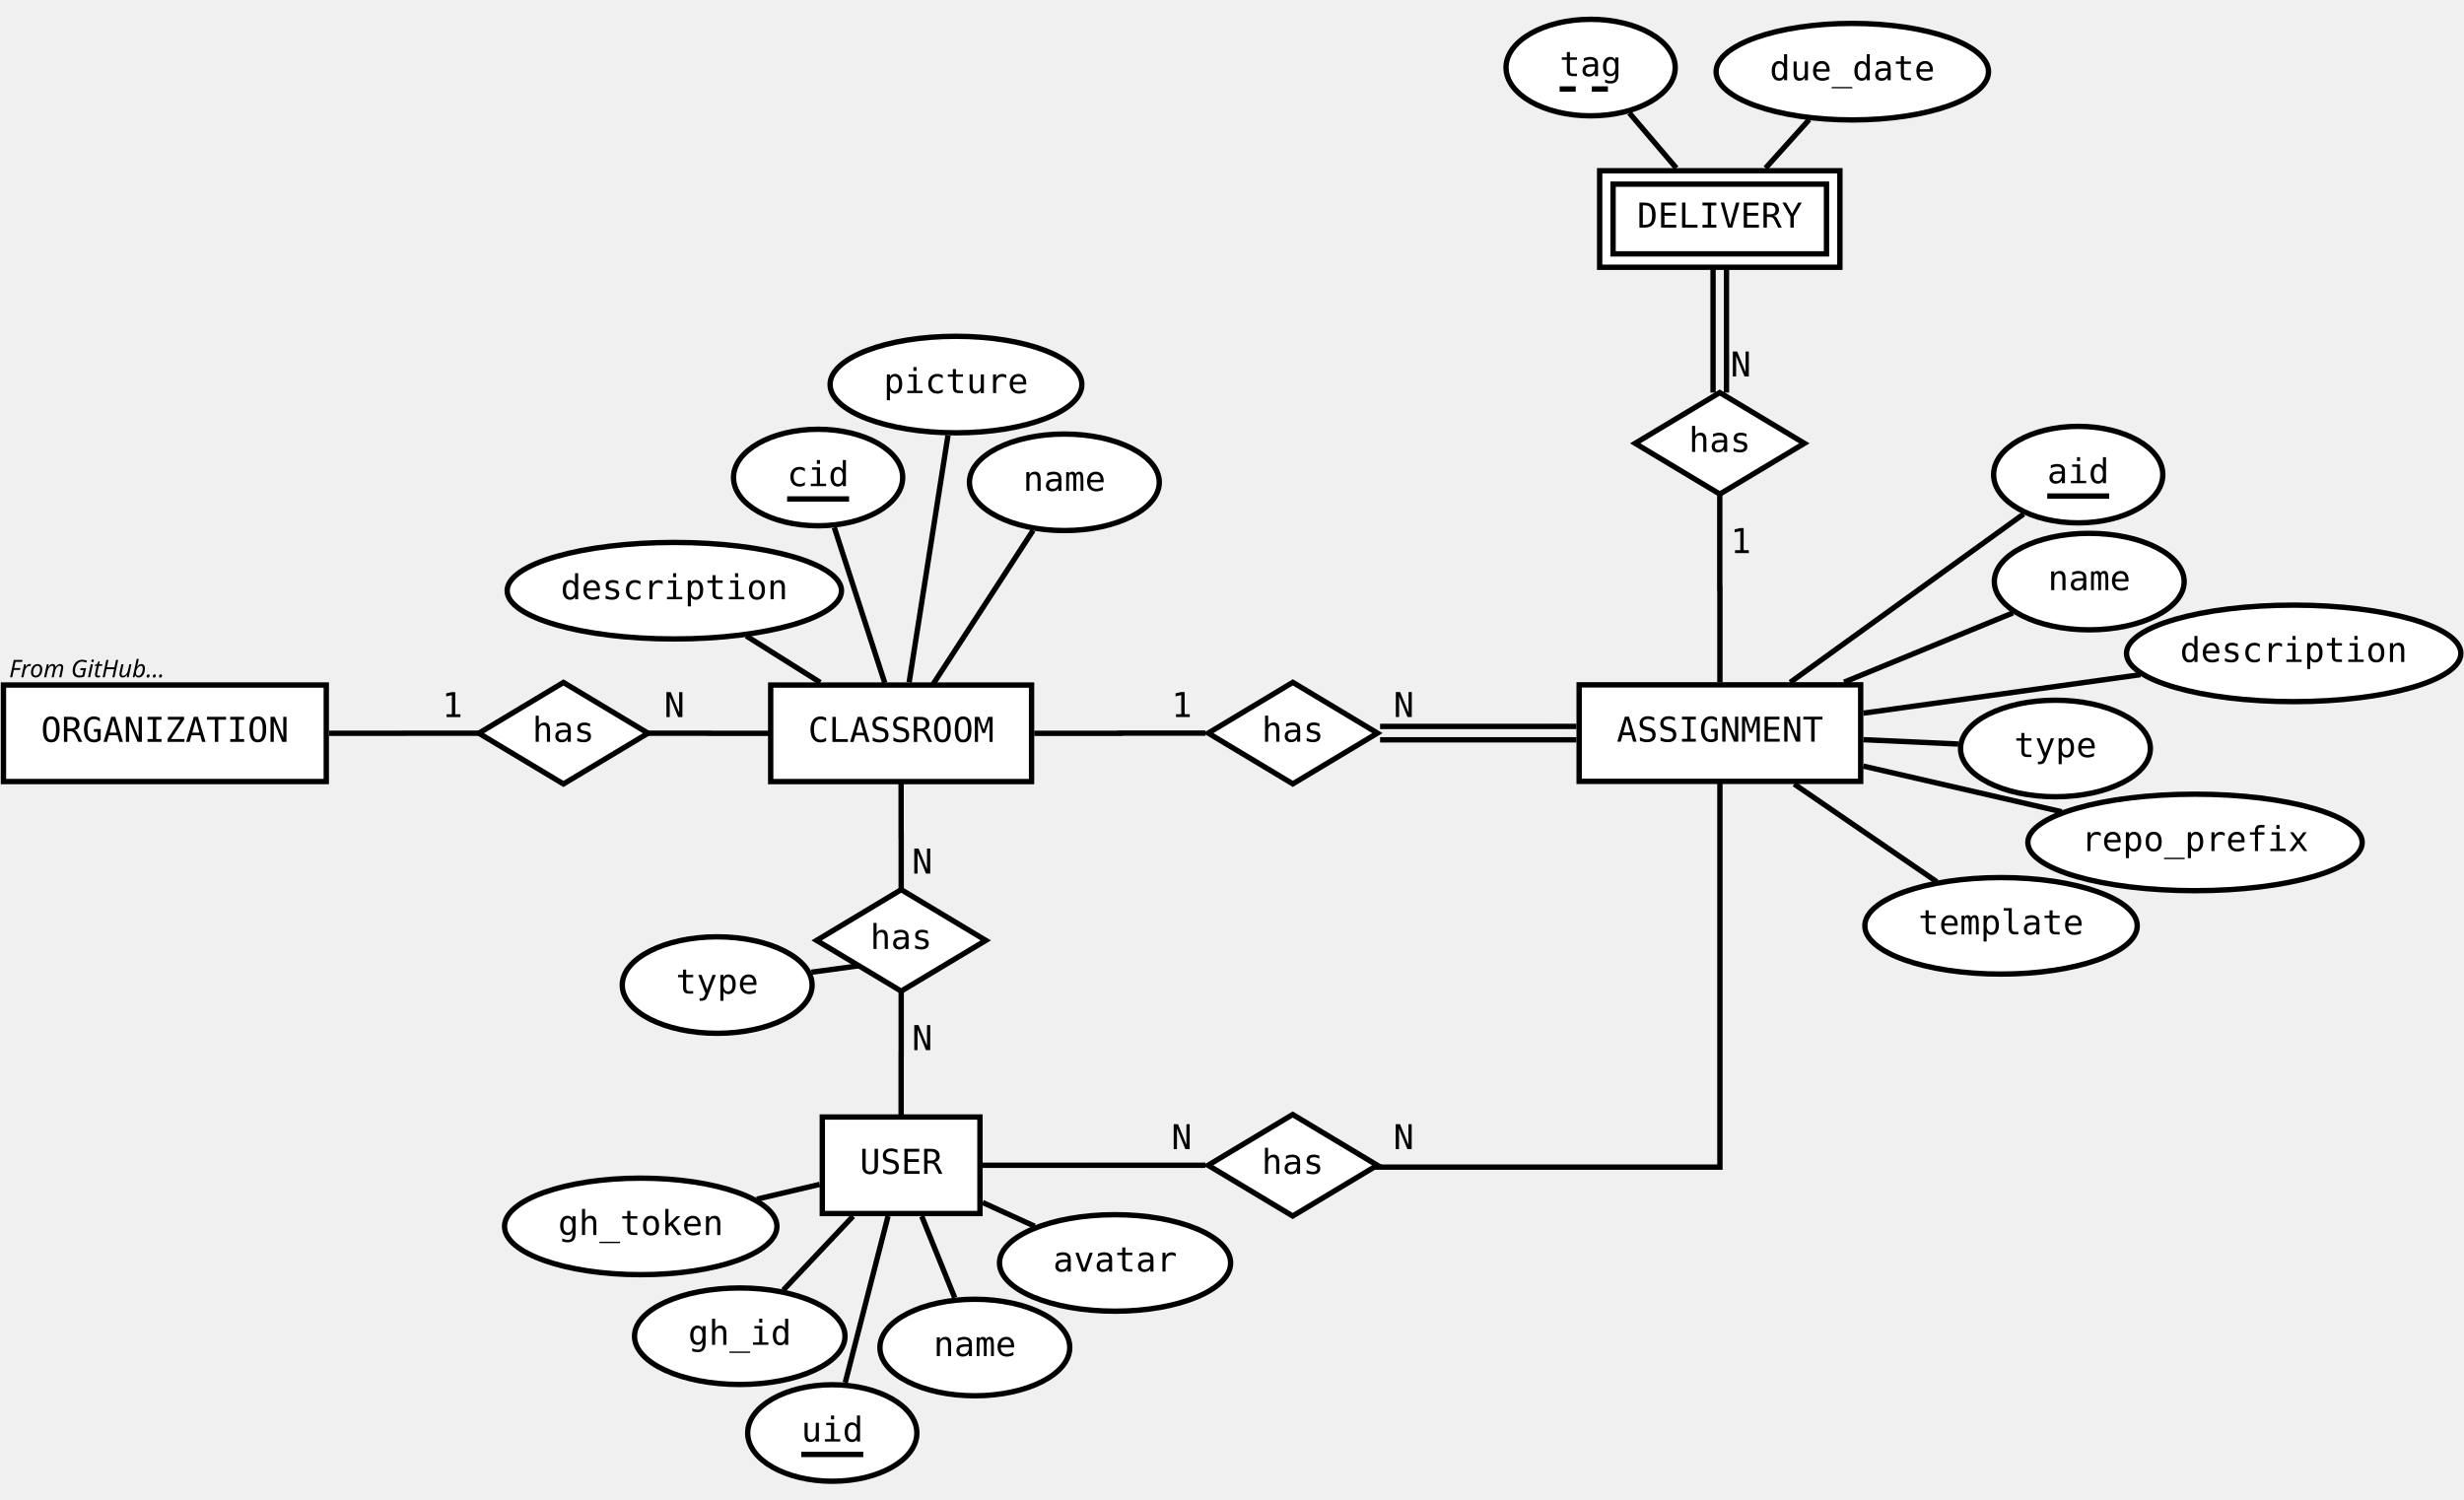
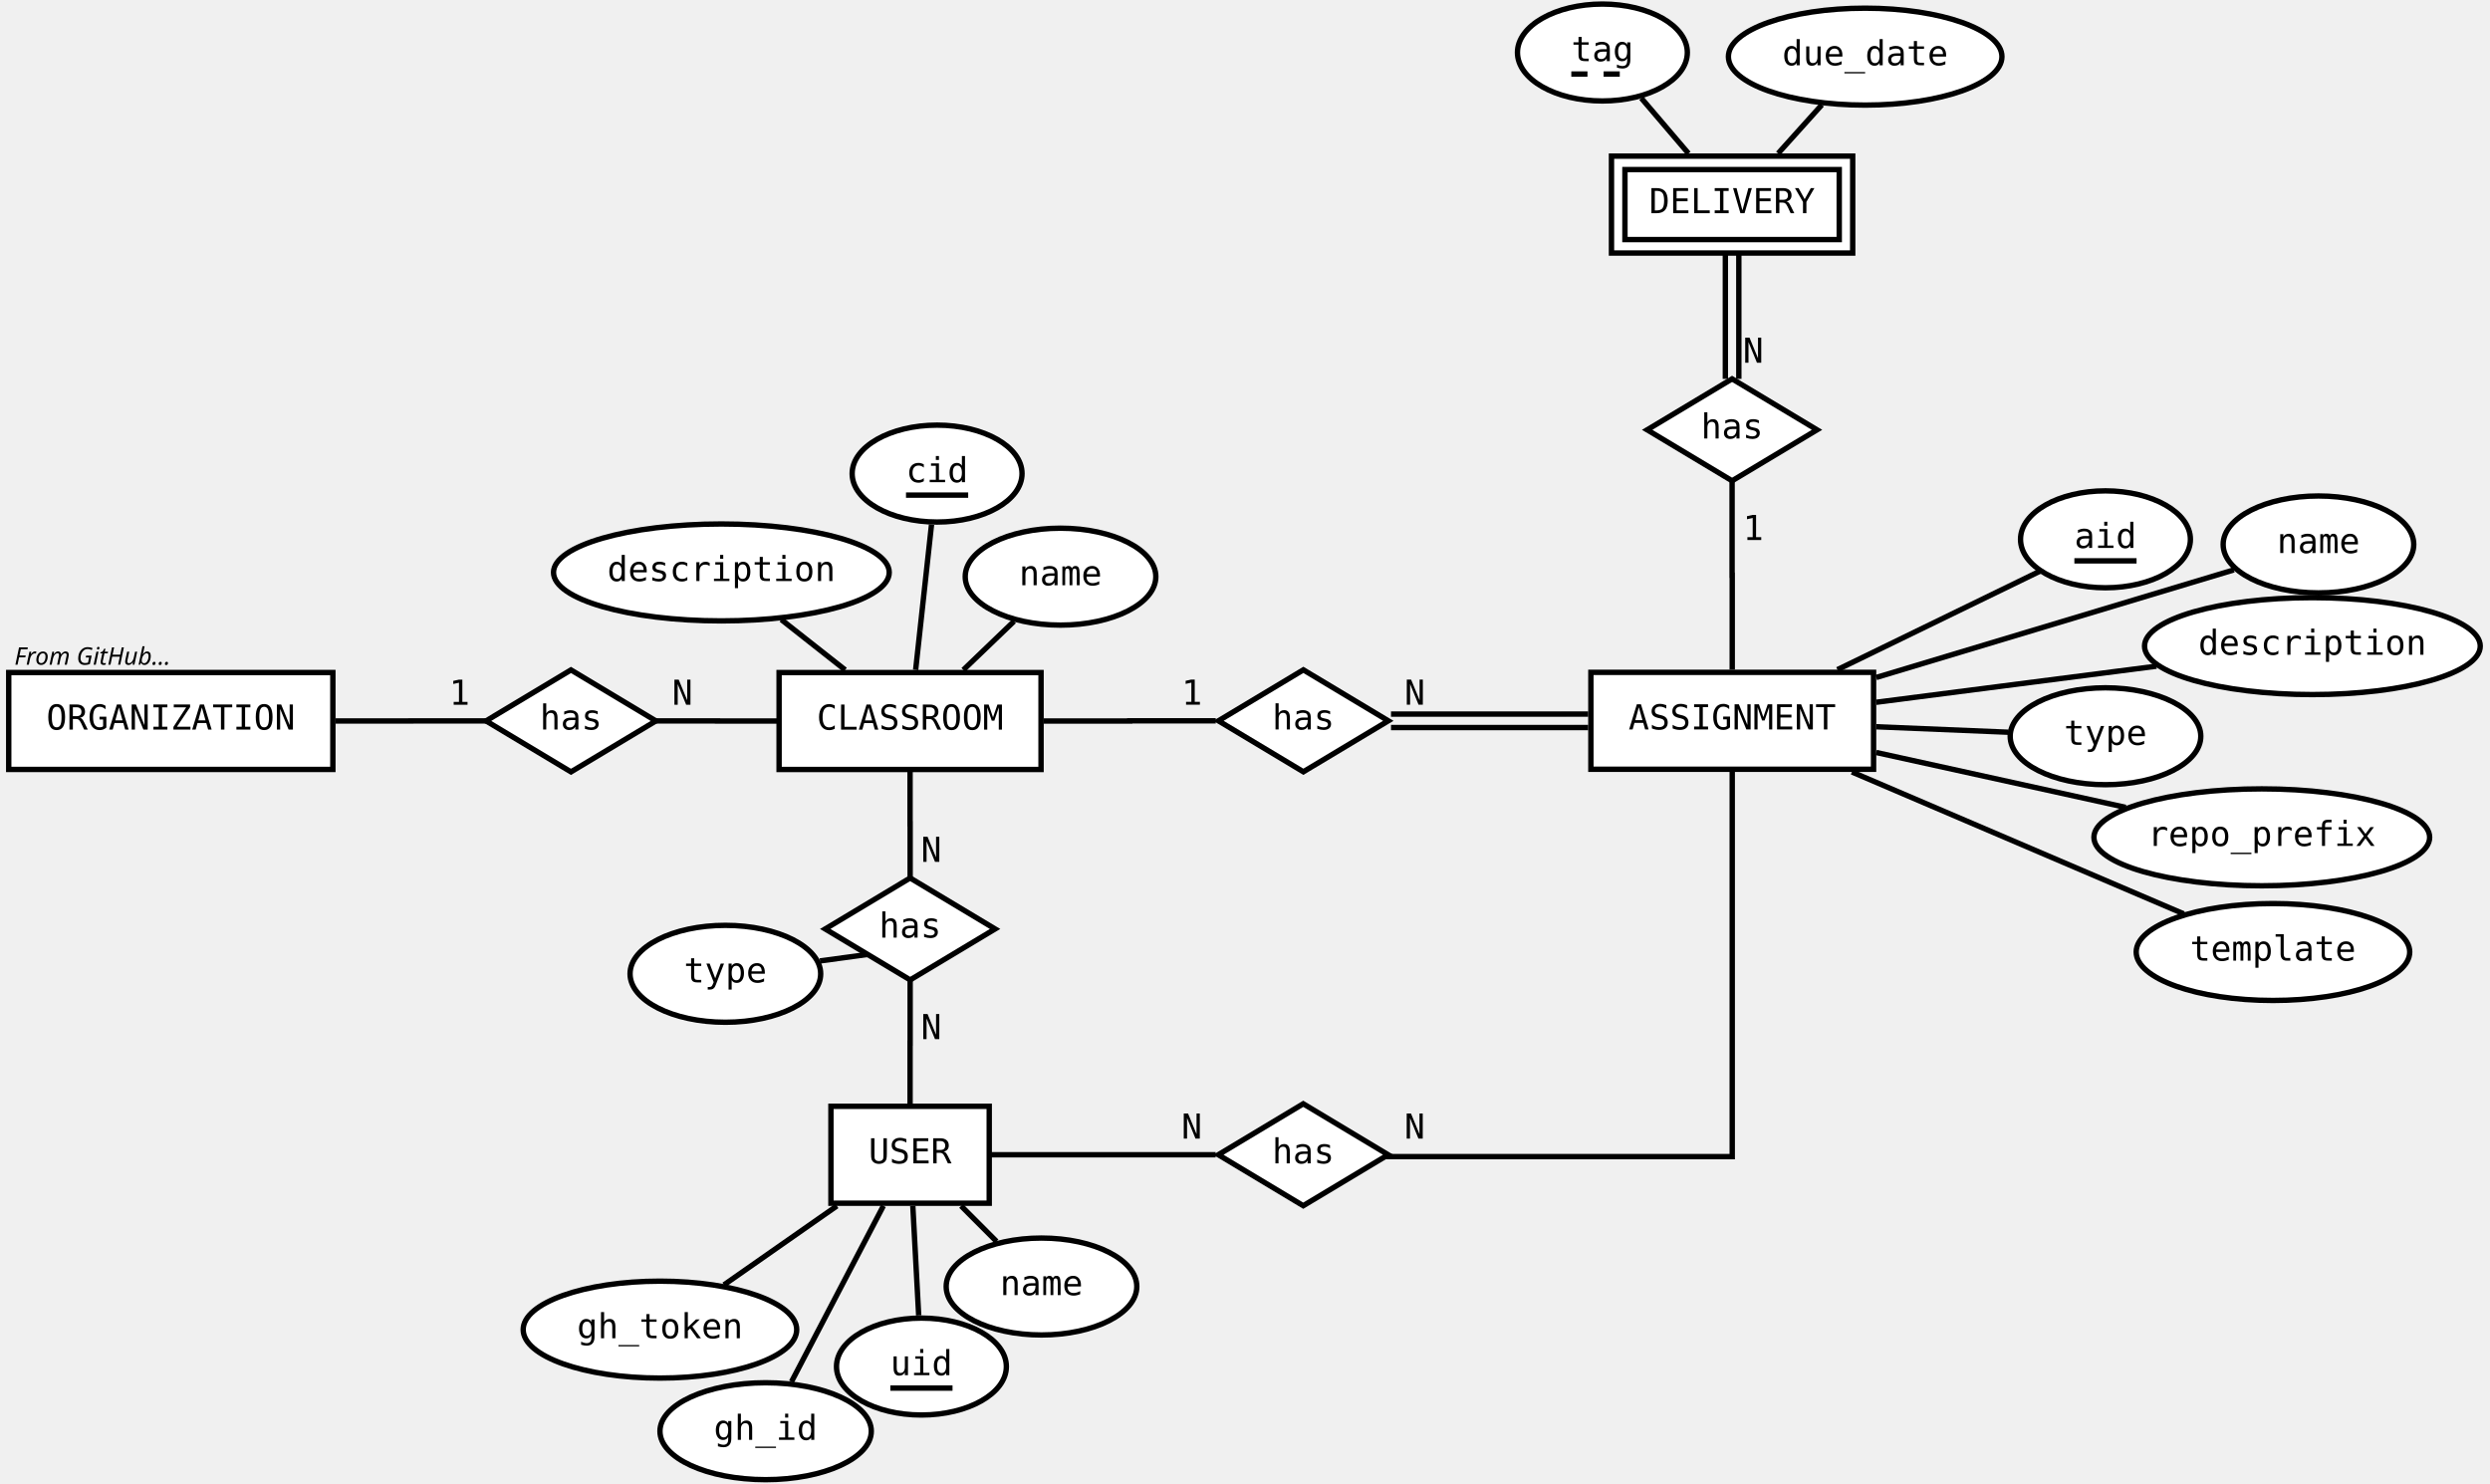
- <svg xmlns="http://www.w3.org/2000/svg" width="46cm" height="28cm" viewBox="28 228 919 548">
+ <svg xmlns="http://www.w3.org/2000/svg" width="47cm" height="28cm" viewBox="28 228 921 551">
  <g>
    <rect style="fill: #ffffff" x="315.442" y="477.828" width="97.3" height="36" />
    <rect style="fill: none; fill-opacity:0; stroke-width: 2; stroke: #000000" x="315.442" y="477.828" width="97.3" height="36" />
    <text font-size="12.8" style="fill: #000000;text-anchor:middle;font-family:monospace;font-style:normal;font-weight:normal" x="364.092" y="499.028">CLASSROOM</text>
  </g>
  <g>
    <rect style="fill: #ffffff" x="616.978" y="477.746" width="105" height="36" />
    <rect style="fill: none; fill-opacity:0; stroke-width: 2; stroke: #000000" x="616.978" y="477.746" width="105" height="36" />
    <text font-size="12.8" style="fill: #000000;text-anchor:middle;font-family:monospace;font-style:normal;font-weight:normal" x="669.478" y="498.946">ASSIGNMENT</text>
  </g>
  <g>
    <rect style="fill: #ffffff" x="334.696" y="638.94" width="58.8" height="36" />
    <rect style="fill: none; fill-opacity:0; stroke-width: 2; stroke: #000000" x="334.696" y="638.94" width="58.8" height="36" />
    <text font-size="12.8" style="fill: #000000;text-anchor:middle;font-family:monospace;font-style:normal;font-weight:normal" x="364.096" y="660.14">USER</text>
  </g>
  <g>
    <rect style="fill: #ffffff" x="29.293" y="477.81" width="120.4" height="36" />
    <rect style="fill: none; fill-opacity:0; stroke-width: 2; stroke: #000000" x="29.293" y="477.81" width="120.4" height="36" />
    <text font-size="12.8" style="fill: #000000;text-anchor:middle;font-family:monospace;font-style:normal;font-weight:normal" x="89.493" y="499.01">ORGANIZATION</text>
  </g>
  <g>
    <polygon style="fill: #ffffff" points="478.626,495.75 510.176,476.82 541.726,495.75 510.176,514.68 " />
    <polygon style="fill: none; fill-opacity:0; stroke-width: 2; stroke: #000000" points="478.626,495.75 510.176,476.82 541.726,495.75 510.176,514.68 " />
    <text font-size="12.8" style="fill: #000000;text-anchor:end;font-family:monospace;font-style:normal;font-weight:normal" x="472.626" y="489.75">1</text>
    <text font-size="12.8" style="fill: #000000;text-anchor:start;font-family:monospace;font-style:normal;font-weight:normal" x="547.726" y="489.75">N</text>
    <text font-size="12.8" style="fill: #000000;text-anchor:middle;font-family:monospace;font-style:normal;font-weight:normal" x="510.176" y="498.95">has</text>
  </g>
  <polyline style="fill: none; fill-opacity:0; stroke-width: 2; stroke: #000000" points="413.748,495.828 445.691,495.828 445.691,495.75 477.634,495.75 " />
  <g>
    <polyline style="fill: none; fill-opacity:0; stroke-width: 2; stroke: #000000" points="615.972,498.246 611.876,498.246 611.876,498.25 542.732,498.25 " />
    <polyline style="fill: none; fill-opacity:0; stroke-width: 2; stroke: #000000" points="615.972,493.246 606.876,493.246 606.876,493.25 542.732,493.25 " />
  </g>
  <g>
    <polygon style="fill: #ffffff" points="206.588,495.784 238.138,476.854 269.688,495.784 238.138,514.714 " />
    <polygon style="fill: none; fill-opacity:0; stroke-width: 2; stroke: #000000" points="206.588,495.784 238.138,476.854 269.688,495.784 238.138,514.714 " />
    <text font-size="12.8" style="fill: #000000;text-anchor:end;font-family:monospace;font-style:normal;font-weight:normal" x="200.588" y="489.784">1</text>
    <text font-size="12.8" style="fill: #000000;text-anchor:start;font-family:monospace;font-style:normal;font-weight:normal" x="275.688" y="489.784">N</text>
    <text font-size="12.8" style="fill: #000000;text-anchor:middle;font-family:monospace;font-style:normal;font-weight:normal" x="238.138" y="498.984">has</text>
  </g>
  <g>
    <polygon style="fill: #ffffff" points="332.572,573.064 364.122,554.134 395.672,573.064 364.122,591.994 " />
    <polygon style="fill: none; fill-opacity:0; stroke-width: 2; stroke: #000000" points="332.572,573.064 364.122,554.134 395.672,573.064 364.122,591.994 " />
    <text font-size="12.8" style="fill: #000000;text-anchor:start;font-family:monospace;font-style:normal;font-weight:normal" x="368.122" y="548.134">N</text>
    <text font-size="12.8" style="fill: #000000;text-anchor:start;font-family:monospace;font-style:normal;font-weight:normal" x="368.122" y="613.994">N</text>
    <text font-size="12.8" style="fill: #000000;text-anchor:middle;font-family:monospace;font-style:normal;font-weight:normal" x="364.122" y="576.264">has</text>
  </g>
  <polyline style="fill: none; fill-opacity:0; stroke-width: 2; stroke: #000000" points="364.092,513.828 364.092,533.981 364.122,533.981 364.122,554.134 " />
  <polyline style="fill: none; fill-opacity:0; stroke-width: 2; stroke: #000000" points="364.122,591.994 364.122,615.467 364.096,615.467 364.096,638.94 " />
  <g>
    <ellipse style="fill: #ffffff" cx="295.486" cy="589.722" rx="35.4" ry="18" />
    <ellipse style="fill: none; fill-opacity:0; stroke-width: 2; stroke: #000000" cx="295.486" cy="589.722" rx="35.4" ry="18" />
    <text font-size="12.8" style="fill: #000000;text-anchor:middle;font-family:monospace;font-style:normal;font-weight:normal" x="295.486" y="592.922">type</text>
  </g>
  <line style="fill: none; fill-opacity:0; stroke-width: 2; stroke: #000000" x1="330.64" y1="584.939" x2="348.346" y2="582.53" />
  <g>
    <polygon style="fill: #ffffff" points="478.586,656.936 510.136,638.006 541.686,656.936 510.136,675.866 " />
    <polygon style="fill: none; fill-opacity:0; stroke-width: 2; stroke: #000000" points="478.586,656.936 510.136,638.006 541.686,656.936 510.136,675.866 " />
    <text font-size="12.8" style="fill: #000000;text-anchor:end;font-family:monospace;font-style:normal;font-weight:normal" x="472.586" y="650.936">N</text>
    <text font-size="12.8" style="fill: #000000;text-anchor:start;font-family:monospace;font-style:normal;font-weight:normal" x="547.686" y="650.936">N</text>
    <text font-size="12.8" style="fill: #000000;text-anchor:middle;font-family:monospace;font-style:normal;font-weight:normal" x="510.136" y="660.136">has</text>
  </g>
  <polyline style="fill: none; fill-opacity:0; stroke-width: 2; stroke: #000000" points="393.496,656.94 435.545,656.94 435.545,656.936 477.594,656.936 " />
  <polyline style="fill: none; fill-opacity:0; stroke-width: 2; stroke: #000000" points="541.686,656.936 541.686,657.628 669.478,657.628 669.478,513.746 " />
  <text font-size="9.031" style="fill: #000000;text-anchor:start;font-family:sans-serif;font-style:oblique;font-weight:normal" x="31.394" y="474.914">
    <tspan x="31.394" y="474.914">From GitHub...</tspan>
  </text>
  <g>
-     <ellipse style="fill: #ffffff" cx="333.13" cy="400.414" rx="31.55" ry="18" />
-     <ellipse style="fill: none; fill-opacity:0; stroke-width: 2; stroke: #000000" cx="333.13" cy="400.414" rx="31.55" ry="18" />
-     <text font-size="12.8" style="fill: #000000;text-anchor:middle;font-family:monospace;font-style:normal;font-weight:normal" x="333.13" y="403.614">cid</text>
-     <line style="fill: none; fill-opacity:0; stroke-width: 2; stroke: #000000" x1="321.58" y1="408.414" x2="344.68" y2="408.414" />
+     <ellipse style="fill: #ffffff" cx="374.13" cy="403.914" rx="31.55" ry="18" />
+     <ellipse style="fill: none; fill-opacity:0; stroke-width: 2; stroke: #000000" cx="374.13" cy="403.914" rx="31.55" ry="18" />
+     <text font-size="12.8" style="fill: #000000;text-anchor:middle;font-family:monospace;font-style:normal;font-weight:normal" x="374.13" y="407.114">cid</text>
+     <line style="fill: none; fill-opacity:0; stroke-width: 2; stroke: #000000" x1="362.58" y1="411.914" x2="385.68" y2="411.914" />
  </g>
  <g>
-     <ellipse style="fill: #ffffff" cx="424.978" cy="402.198" rx="35.4" ry="18" />
-     <ellipse style="fill: none; fill-opacity:0; stroke-width: 2; stroke: #000000" cx="424.978" cy="402.198" rx="35.4" ry="18" />
-     <text font-size="12.8" style="fill: #000000;text-anchor:middle;font-family:monospace;font-style:normal;font-weight:normal" x="424.978" y="405.398">name</text>
+     <ellipse style="fill: #ffffff" cx="419.978" cy="442.198" rx="35.4" ry="18" />
+     <ellipse style="fill: none; fill-opacity:0; stroke-width: 2; stroke: #000000" cx="419.978" cy="442.198" rx="35.4" ry="18" />
+     <text font-size="12.8" style="fill: #000000;text-anchor:middle;font-family:monospace;font-style:normal;font-weight:normal" x="419.978" y="445.398">name</text>
  </g>
  <g>
-     <ellipse style="fill: #ffffff" cx="279.502" cy="442.63" rx="62.35" ry="18" />
-     <ellipse style="fill: none; fill-opacity:0; stroke-width: 2; stroke: #000000" cx="279.502" cy="442.63" rx="62.35" ry="18" />
-     <text font-size="12.8" style="fill: #000000;text-anchor:middle;font-family:monospace;font-style:normal;font-weight:normal" x="279.502" y="445.83">description</text>
+     <ellipse style="fill: #ffffff" cx="294.002" cy="440.63" rx="62.35" ry="18" />
+     <ellipse style="fill: none; fill-opacity:0; stroke-width: 2; stroke: #000000" cx="294.002" cy="440.63" rx="62.35" ry="18" />
+     <text font-size="12.8" style="fill: #000000;text-anchor:middle;font-family:monospace;font-style:normal;font-weight:normal" x="294.002" y="443.83">description</text>
+   </g>
+   <line style="fill: none; fill-opacity:0; stroke-width: 2; stroke: #000000" x1="372.06" y1="422.865" x2="366.166" y2="476.833" />
+   <line style="fill: none; fill-opacity:0; stroke-width: 2; stroke: #000000" x1="402.705" y1="458.774" x2="383.876" y2="476.843" />
+   <line style="fill: none; fill-opacity:0; stroke-width: 2; stroke: #000000" x1="316.252" y1="458.152" x2="339.981" y2="476.84" />
+   <polyline style="fill: none; fill-opacity:0; stroke-width: 2; stroke: #000000" points="150.701,495.81 178.644,495.81 178.644,495.784 206.588,495.784 " />
+   <polyline style="fill: none; fill-opacity:0; stroke-width: 2; stroke: #000000" points="315.442,495.828 292.565,495.828 292.565,495.784 269.688,495.784 " />
+   <g>
+     <ellipse style="fill: #ffffff" cx="808.114" cy="428.33" rx="31.55" ry="18" />
+     <ellipse style="fill: none; fill-opacity:0; stroke-width: 2; stroke: #000000" cx="808.114" cy="428.33" rx="31.55" ry="18" />
+     <text font-size="12.8" style="fill: #000000;text-anchor:middle;font-family:monospace;font-style:normal;font-weight:normal" x="808.114" y="431.53">aid</text>
+     <line style="fill: none; fill-opacity:0; stroke-width: 2; stroke: #000000" x1="796.564" y1="436.33" x2="819.664" y2="436.33" />
  </g>
  <g>
-     <ellipse style="fill: #ffffff" cx="443.882" cy="693.37" rx="43.1" ry="18" />
-     <ellipse style="fill: none; fill-opacity:0; stroke-width: 2; stroke: #000000" cx="443.882" cy="693.37" rx="43.1" ry="18" />
-     <text font-size="12.8" style="fill: #000000;text-anchor:middle;font-family:monospace;font-style:normal;font-weight:normal" x="443.882" y="696.57">avatar</text>
+     <ellipse style="fill: #ffffff" cx="887.228" cy="430.23" rx="35.4" ry="18" />
+     <ellipse style="fill: none; fill-opacity:0; stroke-width: 2; stroke: #000000" cx="887.228" cy="430.23" rx="35.4" ry="18" />
+     <text font-size="12.8" style="fill: #000000;text-anchor:middle;font-family:monospace;font-style:normal;font-weight:normal" x="887.228" y="433.43">name</text>
  </g>
  <g>
-     <ellipse style="fill: #ffffff" cx="384.552" cy="365.74" rx="46.95" ry="18" />
-     <ellipse style="fill: none; fill-opacity:0; stroke-width: 2; stroke: #000000" cx="384.552" cy="365.74" rx="46.95" ry="18" />
-     <text font-size="12.8" style="fill: #000000;text-anchor:middle;font-family:monospace;font-style:normal;font-weight:normal" x="384.552" y="368.94">picture</text>
-   </g>
-   <line style="fill: none; fill-opacity:0; stroke-width: 2; stroke: #000000" x1="339.181" y1="419.061" x2="357.984" y2="477.006" />
-   <line style="fill: none; fill-opacity:0; stroke-width: 2; stroke: #000000" x1="381.572" y1="384.685" x2="367.08" y2="476.828" />
-   <line style="fill: none; fill-opacity:0; stroke-width: 2; stroke: #000000" x1="413.317" y1="420.131" x2="375.984" y2="477.541" />
-   <line style="fill: none; fill-opacity:0; stroke-width: 2; stroke: #000000" x1="306.36" y1="459.521" x2="333.94" y2="476.866" />
-   <polyline style="fill: none; fill-opacity:0; stroke-width: 2; stroke: #000000" points="150.701,495.81 178.644,495.81 178.644,495.784 206.588,495.784 " />
-   <polyline style="fill: none; fill-opacity:0; stroke-width: 2; stroke: #000000" points="315.442,495.828 292.565,495.828 292.565,495.784 269.688,495.784 " />
-   <line style="fill: none; fill-opacity:0; stroke-width: 2; stroke: #000000" x1="394.493" y1="670.819" x2="413.879" y2="679.671" />
-   <g>
-     <ellipse style="fill: #ffffff" cx="803.114" cy="399.33" rx="31.55" ry="18" />
-     <ellipse style="fill: none; fill-opacity:0; stroke-width: 2; stroke: #000000" cx="803.114" cy="399.33" rx="31.55" ry="18" />
-     <text font-size="12.8" style="fill: #000000;text-anchor:middle;font-family:monospace;font-style:normal;font-weight:normal" x="803.114" y="402.53">aid</text>
-     <line style="fill: none; fill-opacity:0; stroke-width: 2; stroke: #000000" x1="791.564" y1="407.33" x2="814.664" y2="407.33" />
+     <ellipse style="fill: #ffffff" cx="884.976" cy="468.001" rx="62.35" ry="18" />
+     <ellipse style="fill: none; fill-opacity:0; stroke-width: 2; stroke: #000000" cx="884.976" cy="468.001" rx="62.35" ry="18" />
+     <text font-size="12.8" style="fill: #000000;text-anchor:middle;font-family:monospace;font-style:normal;font-weight:normal" x="884.976" y="471.201">description</text>
  </g>
  <g>
-     <ellipse style="fill: #ffffff" cx="807.228" cy="439.23" rx="35.4" ry="18" />
-     <ellipse style="fill: none; fill-opacity:0; stroke-width: 2; stroke: #000000" cx="807.228" cy="439.23" rx="35.4" ry="18" />
-     <text font-size="12.8" style="fill: #000000;text-anchor:middle;font-family:monospace;font-style:normal;font-weight:normal" x="807.228" y="442.43">name</text>
+     <ellipse style="fill: #ffffff" cx="866.178" cy="539.026" rx="62.35" ry="18" />
+     <ellipse style="fill: none; fill-opacity:0; stroke-width: 2; stroke: #000000" cx="866.178" cy="539.026" rx="62.35" ry="18" />
+     <text font-size="12.8" style="fill: #000000;text-anchor:middle;font-family:monospace;font-style:normal;font-weight:normal" x="866.178" y="542.226">repo_prefix</text>
  </g>
  <g>
-     <ellipse style="fill: #ffffff" cx="883.476" cy="466.008" rx="62.35" ry="18" />
-     <ellipse style="fill: none; fill-opacity:0; stroke-width: 2; stroke: #000000" cx="883.476" cy="466.008" rx="62.35" ry="18" />
-     <text font-size="12.8" style="fill: #000000;text-anchor:middle;font-family:monospace;font-style:normal;font-weight:normal" x="883.476" y="469.208">description</text>
+     <ellipse style="fill: #ffffff" cx="808.124" cy="501.48" rx="35.4" ry="18" />
+     <ellipse style="fill: none; fill-opacity:0; stroke-width: 2; stroke: #000000" cx="808.124" cy="501.48" rx="35.4" ry="18" />
+     <text font-size="12.8" style="fill: #000000;text-anchor:middle;font-family:monospace;font-style:normal;font-weight:normal" x="808.124" y="504.68">type</text>
  </g>
  <g>
-     <ellipse style="fill: #ffffff" cx="846.678" cy="536.526" rx="62.35" ry="18" />
-     <ellipse style="fill: none; fill-opacity:0; stroke-width: 2; stroke: #000000" cx="846.678" cy="536.526" rx="62.35" ry="18" />
-     <text font-size="12.8" style="fill: #000000;text-anchor:middle;font-family:monospace;font-style:normal;font-weight:normal" x="846.678" y="539.726">repo_prefix</text>
+     <ellipse style="fill: #ffffff" cx="870.326" cy="581.626" rx="50.8" ry="18" />
+     <ellipse style="fill: none; fill-opacity:0; stroke-width: 2; stroke: #000000" cx="870.326" cy="581.626" rx="50.8" ry="18" />
+     <text font-size="12.8" style="fill: #000000;text-anchor:middle;font-family:monospace;font-style:normal;font-weight:normal" x="870.326" y="584.826">template</text>
  </g>
-   <g>
-     <ellipse style="fill: #ffffff" cx="794.624" cy="501.48" rx="35.4" ry="18" />
-     <ellipse style="fill: none; fill-opacity:0; stroke-width: 2; stroke: #000000" cx="794.624" cy="501.48" rx="35.4" ry="18" />
-     <text font-size="12.8" style="fill: #000000;text-anchor:middle;font-family:monospace;font-style:normal;font-weight:normal" x="794.624" y="504.68">type</text>
-   </g>
-   <g>
-     <ellipse style="fill: #ffffff" cx="774.326" cy="567.626" rx="50.8" ry="18" />
-     <ellipse style="fill: none; fill-opacity:0; stroke-width: 2; stroke: #000000" cx="774.326" cy="567.626" rx="50.8" ry="18" />
-     <text font-size="12.8" style="fill: #000000;text-anchor:middle;font-family:monospace;font-style:normal;font-weight:normal" x="774.326" y="570.826">template</text>
-   </g>
-   <line style="fill: none; fill-opacity:0; stroke-width: 2; stroke: #000000" x1="758.373" y1="499.819" x2="722.984" y2="498.198" />
-   <line style="fill: none; fill-opacity:0; stroke-width: 2; stroke: #000000" x1="750.367" y1="551.2" x2="697.187" y2="514.743" />
-   <line style="fill: none; fill-opacity:0; stroke-width: 2; stroke: #000000" x1="796.959" y1="525.084" x2="722.971" y2="508.057" />
-   <line style="fill: none; fill-opacity:0; stroke-width: 2; stroke: #000000" x1="782.739" y1="414.03" x2="695.709" y2="476.821" />
-   <line style="fill: none; fill-opacity:0; stroke-width: 2; stroke: #000000" x1="778.76" y1="450.91" x2="715.787" y2="476.746" />
-   <line style="fill: none; fill-opacity:0; stroke-width: 2; stroke: #000000" x1="826.306" y1="473.953" x2="722.984" y2="488.311" />
+   <line style="fill: none; fill-opacity:0; stroke-width: 2; stroke: #000000" x1="772.109" y1="499.991" x2="722.977" y2="497.959" />
+   <line style="fill: none; fill-opacity:0; stroke-width: 2; stroke: #000000" x1="837.178" y1="567.452" x2="713.928" y2="514.752" />
+   <line style="fill: none; fill-opacity:0; stroke-width: 2; stroke: #000000" x1="815.634" y1="527.905" x2="722.981" y2="507.518" />
+   <line style="fill: none; fill-opacity:0; stroke-width: 2; stroke: #000000" x1="783.744" y1="440.18" x2="708.554" y2="476.744" />
+   <line style="fill: none; fill-opacity:0; stroke-width: 2; stroke: #000000" x1="855.803" y1="439.685" x2="722.972" y2="479.651" />
+   <line style="fill: none; fill-opacity:0; stroke-width: 2; stroke: #000000" x1="827.037" y1="475.46" x2="722.958" y2="488.86" />
  <g>
    <rect style="fill: #ffffff" x="624.626" y="285.992" width="89.6" height="36" />
    <rect style="fill: none; fill-opacity:0; stroke-width: 2; stroke: #000000" x="624.626" y="285.992" width="89.6" height="36" />
    <rect style="fill: none; fill-opacity:0; stroke-width: 2; stroke: #000000" x="629.626" y="290.992" width="79.6" height="26" />
    <text font-size="12.8" style="fill: #000000;text-anchor:middle;font-family:monospace;font-style:normal;font-weight:normal" x="669.426" y="307.192">DELIVERY</text>
  </g>
  <g>
    <polygon style="fill: #ffffff" points="637.876,387.664 669.426,368.734 700.976,387.664 669.426,406.594 " />
    <polygon style="fill: none; fill-opacity:0; stroke-width: 2; stroke: #000000" points="637.876,387.664 669.426,368.734 700.976,387.664 669.426,406.594 " />
    <text font-size="12.8" style="fill: #000000;text-anchor:start;font-family:monospace;font-style:normal;font-weight:normal" x="673.426" y="362.734">N</text>
    <text font-size="12.8" style="fill: #000000;text-anchor:start;font-family:monospace;font-style:normal;font-weight:normal" x="673.426" y="428.594">1</text>
    <text font-size="12.8" style="fill: #000000;text-anchor:middle;font-family:monospace;font-style:normal;font-weight:normal" x="669.426" y="390.864">has</text>
  </g>
  <g>
    <polyline style="fill: none; fill-opacity:0; stroke-width: 2; stroke: #000000" points="666.926,368.734 666.926,367.734 666.926,327.992 666.926,321.992 " />
    <polyline style="fill: none; fill-opacity:0; stroke-width: 2; stroke: #000000" points="671.926,368.734 671.926,362.734 671.926,322.992 671.926,321.992 " />
  </g>
  <polyline style="fill: none; fill-opacity:0; stroke-width: 2; stroke: #000000" points="669.426,406.594 669.426,441.665 669.478,441.665 669.478,476.737 " />
  <g>
    <ellipse style="fill: #ffffff" cx="621.254" cy="247.506" rx="31.55" ry="18" />
    <ellipse style="fill: none; fill-opacity:0; stroke-width: 2; stroke: #000000" cx="621.254" cy="247.506" rx="31.55" ry="18" />
    <text font-size="12.8" style="fill: #000000;text-anchor:middle;font-family:monospace;font-style:normal;font-weight:normal" x="621.254" y="250.706">tag</text>
    <line style="fill: none; fill-opacity:0; stroke-width: 2; stroke-dasharray: 6; stroke: #000000" x1="609.704" y1="255.506" x2="632.804" y2="255.506" />
  </g>
  <g>
    <ellipse style="fill: #ffffff" cx="718.856" cy="249.038" rx="50.8" ry="18" />
    <ellipse style="fill: none; fill-opacity:0; stroke-width: 2; stroke: #000000" cx="718.856" cy="249.038" rx="50.8" ry="18" />
    <text font-size="12.8" style="fill: #000000;text-anchor:middle;font-family:monospace;font-style:normal;font-weight:normal" x="718.856" y="252.238">due_date</text>
  </g>
  <line style="fill: none; fill-opacity:0; stroke-width: 2; stroke: #000000" x1="635.702" y1="264.448" x2="653.231" y2="285.002" />
  <line style="fill: none; fill-opacity:0; stroke-width: 2; stroke: #000000" x1="702.77" y1="266.922" x2="686.52" y2="284.988" />
  <g>
-     <ellipse style="fill: #ffffff" cx="391.588" cy="724.918" rx="35.4" ry="18" />
-     <ellipse style="fill: none; fill-opacity:0; stroke-width: 2; stroke: #000000" cx="391.588" cy="724.918" rx="35.4" ry="18" />
-     <text font-size="12.8" style="fill: #000000;text-anchor:middle;font-family:monospace;font-style:normal;font-weight:normal" x="391.588" y="728.118">name</text>
+     <ellipse style="fill: #ffffff" cx="412.909" cy="705.879" rx="35.4" ry="18" />
+     <ellipse style="fill: none; fill-opacity:0; stroke-width: 2; stroke: #000000" cx="412.909" cy="705.879" rx="35.4" ry="18" />
+     <text font-size="12.8" style="fill: #000000;text-anchor:middle;font-family:monospace;font-style:normal;font-weight:normal" x="412.909" y="709.079">name</text>
  </g>
  <g>
-     <ellipse style="fill: #ffffff" cx="338.416" cy="756.796" rx="31.55" ry="18" />
-     <ellipse style="fill: none; fill-opacity:0; stroke-width: 2; stroke: #000000" cx="338.416" cy="756.796" rx="31.55" ry="18" />
-     <text font-size="12.8" style="fill: #000000;text-anchor:middle;font-family:monospace;font-style:normal;font-weight:normal" x="338.416" y="759.996">uid</text>
-     <line style="fill: none; fill-opacity:0; stroke-width: 2; stroke: #000000" x1="326.866" y1="764.796" x2="349.966" y2="764.796" />
+     <ellipse style="fill: #ffffff" cx="368.311" cy="735.609" rx="31.55" ry="18" />
+     <ellipse style="fill: none; fill-opacity:0; stroke-width: 2; stroke: #000000" cx="368.311" cy="735.609" rx="31.55" ry="18" />
+     <text font-size="12.8" style="fill: #000000;text-anchor:middle;font-family:monospace;font-style:normal;font-weight:normal" x="368.311" y="738.809">uid</text>
+     <line style="fill: none; fill-opacity:0; stroke-width: 2; stroke: #000000" x1="356.761" y1="743.609" x2="379.861" y2="743.609" />
  </g>
-   <line style="fill: none; fill-opacity:0; stroke-width: 2; stroke: #000000" x1="343.247" y1="738.012" x2="359.218" y2="675.907" />
-   <line style="fill: none; fill-opacity:0; stroke-width: 2; stroke: #000000" x1="384.081" y1="706.355" x2="371.781" y2="675.943" />
+   <line style="fill: none; fill-opacity:0; stroke-width: 2; stroke: #000000" x1="367.294" y1="716.623" x2="365.114" y2="675.935" />
+   <line style="fill: none; fill-opacity:0; stroke-width: 2; stroke: #000000" x1="396.201" y1="689.128" x2="383.05" y2="675.943" />
  <g>
-     <ellipse style="fill: #ffffff" cx="303.91" cy="720.7" rx="39.25" ry="18" />
-     <ellipse style="fill: none; fill-opacity:0; stroke-width: 2; stroke: #000000" cx="303.91" cy="720.7" rx="39.25" ry="18" />
-     <text font-size="12.8" style="fill: #000000;text-anchor:middle;font-family:monospace;font-style:normal;font-weight:normal" x="303.91" y="723.9">gh_id</text>
+     <ellipse style="fill: #ffffff" cx="310.442" cy="759.628" rx="39.25" ry="18" />
+     <ellipse style="fill: none; fill-opacity:0; stroke-width: 2; stroke: #000000" cx="310.442" cy="759.628" rx="39.25" ry="18" />
+     <text font-size="12.8" style="fill: #000000;text-anchor:middle;font-family:monospace;font-style:normal;font-weight:normal" x="310.442" y="762.828">gh_id</text>
  </g>
-   <line style="fill: none; fill-opacity:0; stroke-width: 2; stroke: #000000" x1="320.161" y1="703.484" x2="346.162" y2="675.939" />
+   <line style="fill: none; fill-opacity:0; stroke-width: 2; stroke: #000000" x1="320.043" y1="741.252" x2="354.18" y2="675.918" />
  <g>
-     <ellipse style="fill: #ffffff" cx="266.972" cy="679.744" rx="50.8" ry="18" />
-     <ellipse style="fill: none; fill-opacity:0; stroke-width: 2; stroke: #000000" cx="266.972" cy="679.744" rx="50.8" ry="18" />
-     <text font-size="12.8" style="fill: #000000;text-anchor:middle;font-family:monospace;font-style:normal;font-weight:normal" x="266.972" y="682.944">gh_token</text>
+     <ellipse style="fill: #ffffff" cx="271.187" cy="721.891" rx="50.8" ry="18" />
+     <ellipse style="fill: none; fill-opacity:0; stroke-width: 2; stroke: #000000" cx="271.187" cy="721.891" rx="50.8" ry="18" />
+     <text font-size="12.8" style="fill: #000000;text-anchor:middle;font-family:monospace;font-style:normal;font-weight:normal" x="271.187" y="725.091">gh_token</text>
  </g>
-   <line style="fill: none; fill-opacity:0; stroke-width: 2; stroke: #000000" x1="310.282" y1="669.575" x2="333.691" y2="664.079" />
+   <line style="fill: none; fill-opacity:0; stroke-width: 2; stroke: #000000" x1="294.97" y1="705.265" x2="336.911" y2="675.945" />
</svg>
